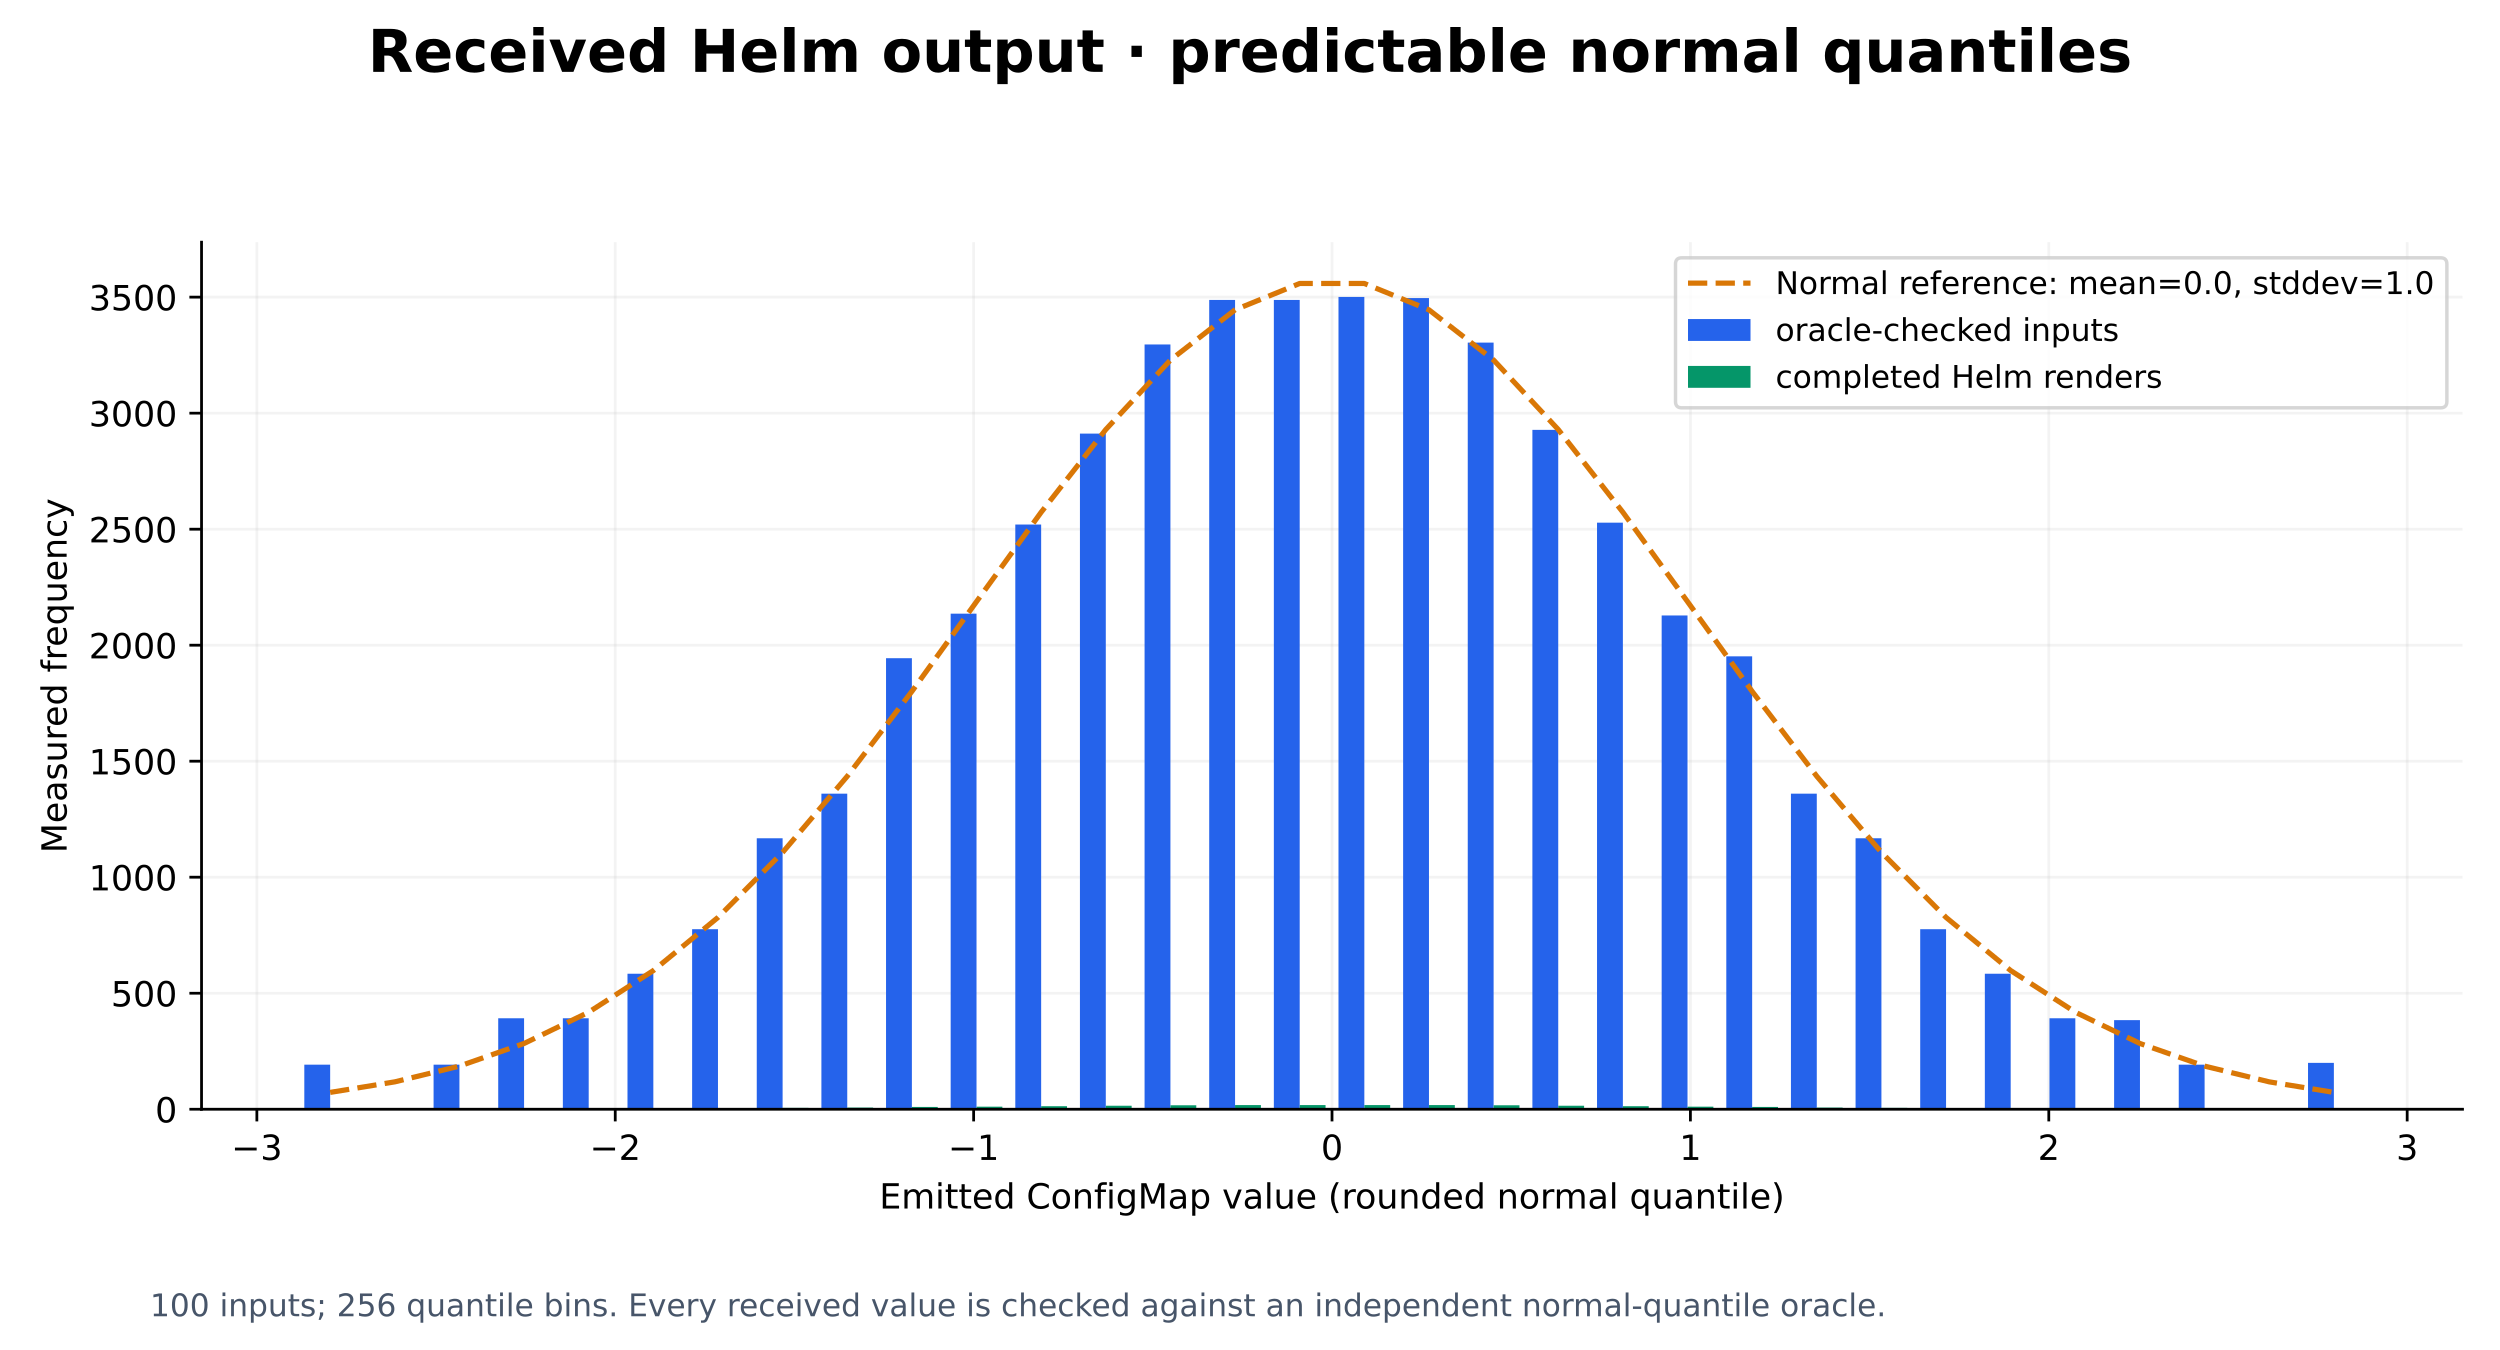
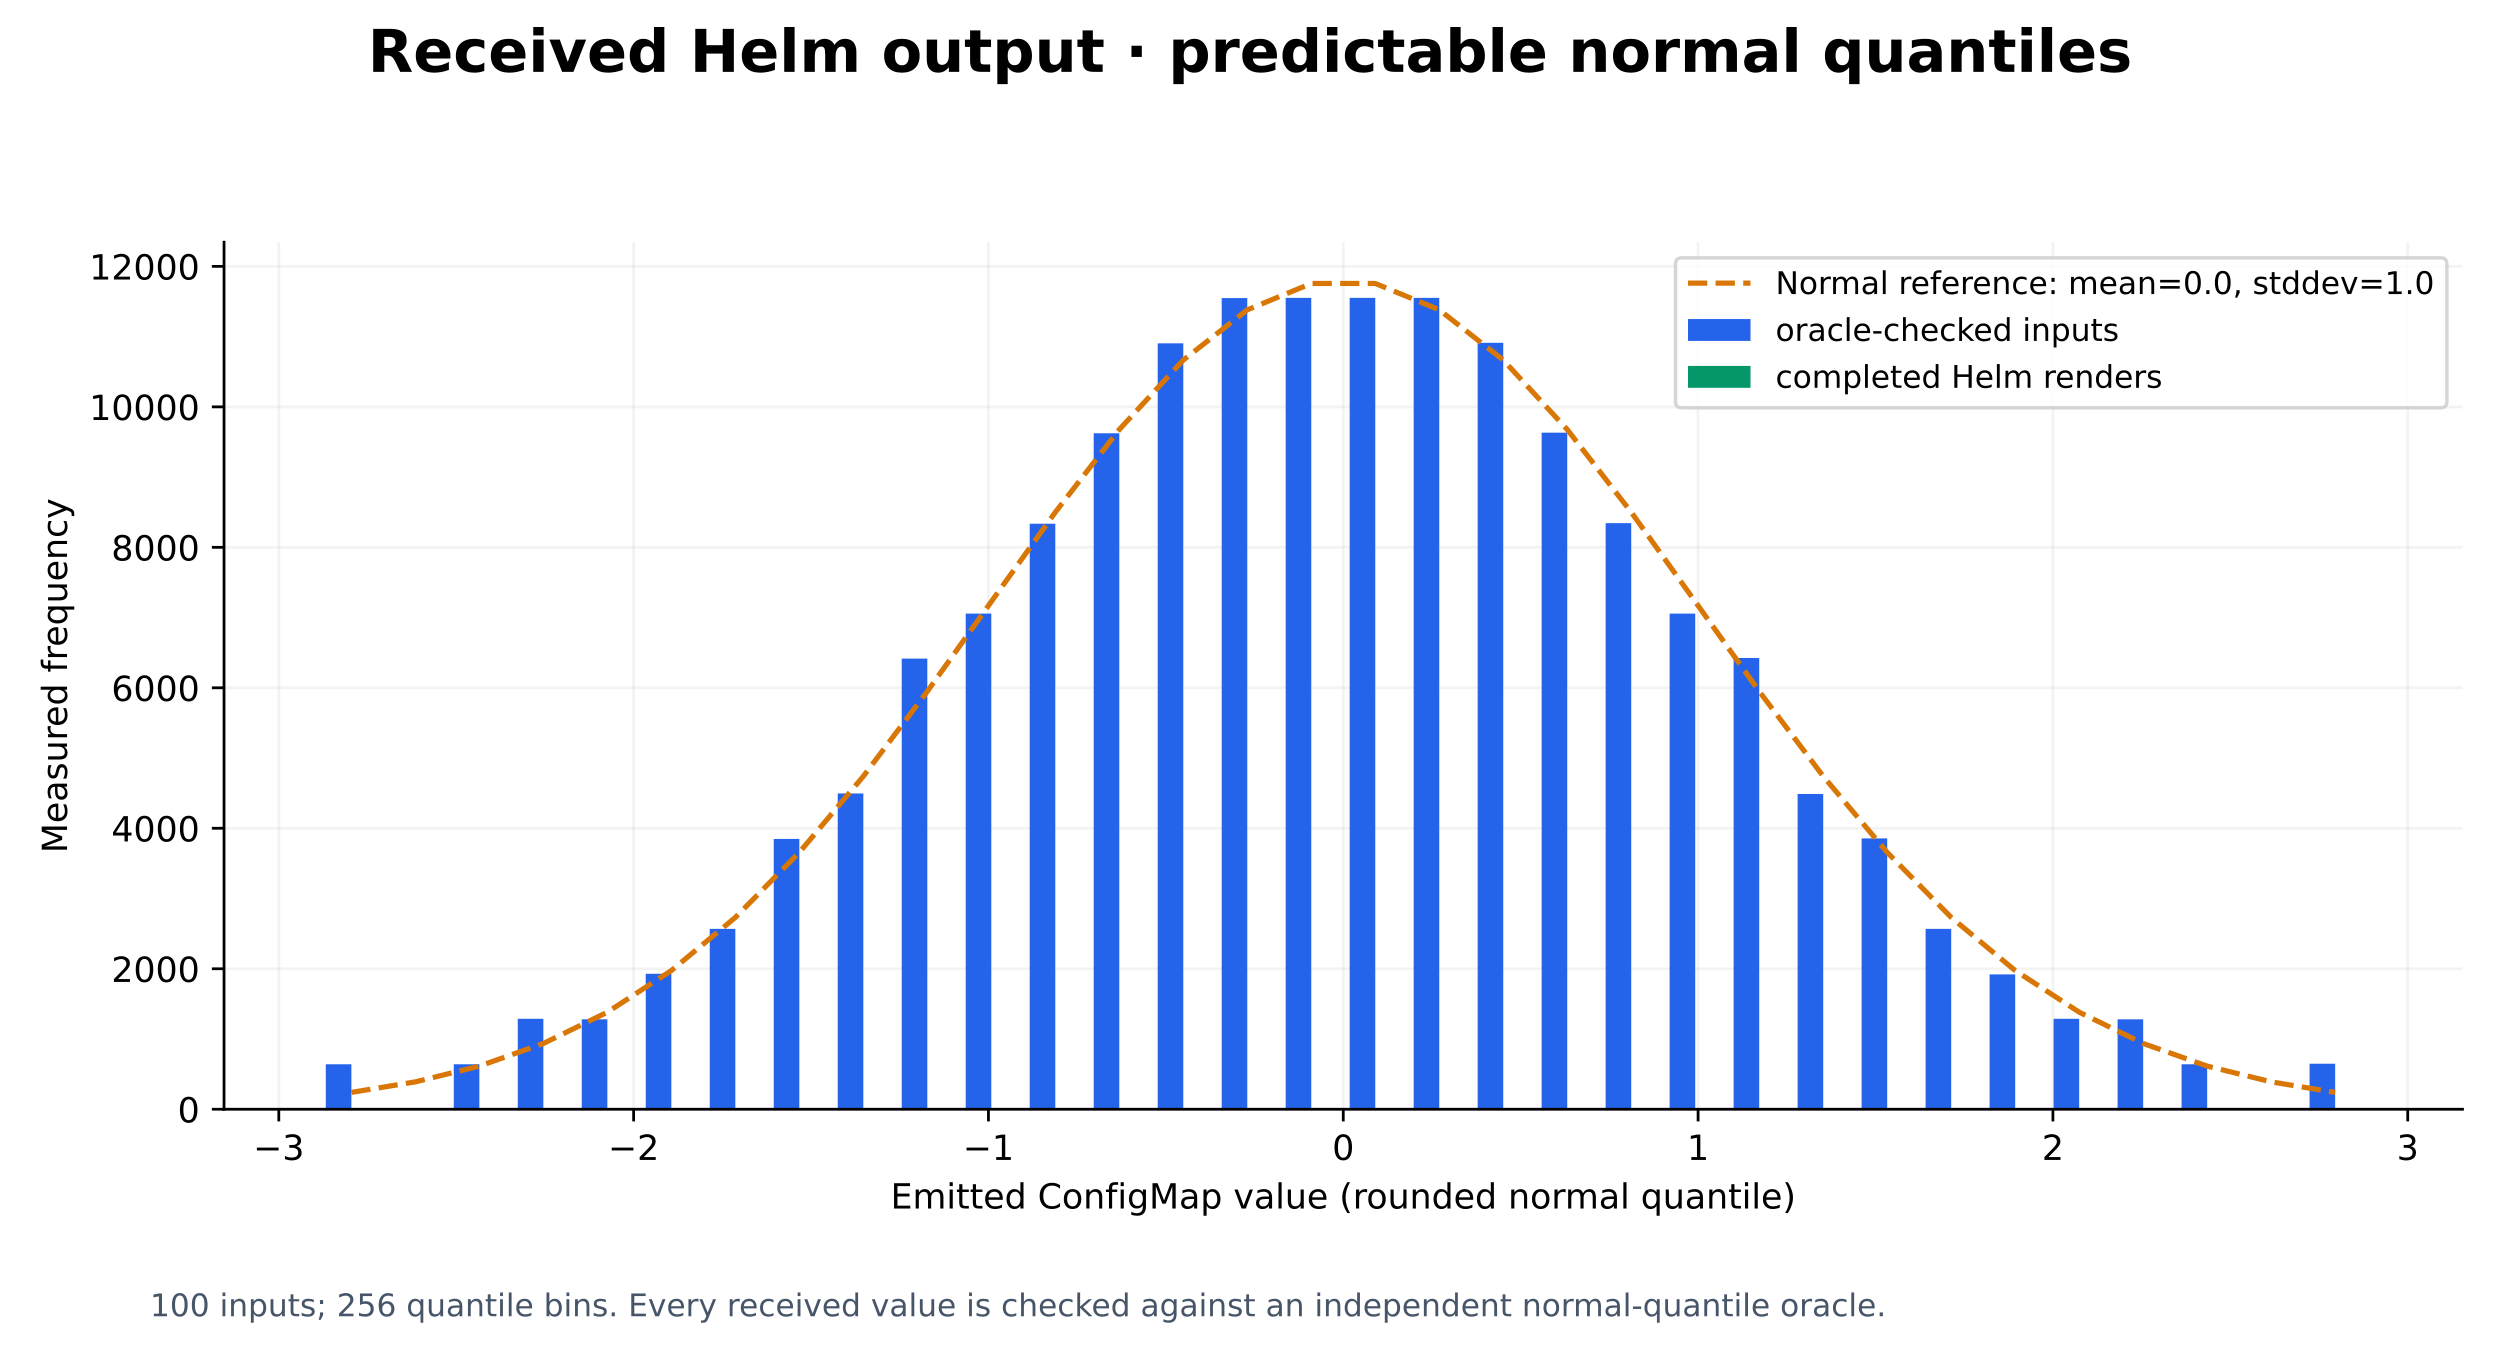
<svg xmlns="http://www.w3.org/2000/svg" xmlns:xlink="http://www.w3.org/1999/xlink" width="720pt" height="388.8pt" viewBox="0 0 720 388.8" version="1.1">
  <defs>
    <style type="text/css">*{stroke-linejoin: round; stroke-linecap: butt}</style>
  </defs>
  <g id="figure_1">
    <g id="patch_1">
-       <path d="M 0 388.8  L 720 388.8  L 720 0  L 0 0  z " style="fill: #ffffff" />
+       <path d="M 0 388.8 L 720 388.8 L 720 0 L 0 0 z " style="fill: #ffffff" />
    </g>
    <g id="axes_1">
      <g id="patch_2">
-         <path d="M 58.042 319.462  L 709.2 319.462  L 709.2 69.748  L 58.042 69.748  z " style="fill: #ffffff" />
+         <path d="M 64.522 319.462 L 709.2 319.462 L 709.2 69.748 L 64.522 69.748 z " style="fill: #ffffff" />
      </g>
      <g id="matplotlib.axis_1">
        <g id="xtick_1">
          <g id="line2d_1">
-             <path d="M 73.975 319.462  L 73.975 69.748  " clip-path="url(#p667fb5c980)" style="fill: none; stroke: #b0b0b0; stroke-opacity: 0.16; stroke-width: 0.8; stroke-linecap: square" />
+             <path d="M 80.296 319.462 L 80.296 69.748 " clip-path="url(#p3383f65c12)" style="fill: none; stroke: #b0b0b0; stroke-opacity: 0.16; stroke-width: 0.8; stroke-linecap: square" />
          </g>
          <g id="line2d_2">
            <defs>
-               <path id="m05841b086c" d="M 0 0  L 0 3.5  " style="stroke: #000000; stroke-width: 0.8" />
+               <path id="m6a7a36b377" d="M 0 0 L 0 3.5 " style="stroke: #000000; stroke-width: 0.8" />
            </defs>
            <g>
-               <use xlink:href="#m05841b086c" x="73.975" y="319.462" style="stroke: #000000; stroke-width: 0.8" />
+               <use xlink:href="#m6a7a36b377" x="80.296" y="319.462" style="stroke: #000000; stroke-width: 0.8" />
            </g>
          </g>
          <g id="text_1">
-             <text style="font-size: 10px; font-family: 'DejaVu Sans'; text-anchor: middle" x="73.975" y="334.059" transform="rotate(-0 73.97466 334.0593)">−3</text>
+             <text style="font-size: 10px; font-family: 'DejaVu Sans'; text-anchor: middle" x="80.296" y="334.059" transform="rotate(-0 80.29611 334.0593)">−3</text>
          </g>
        </g>
        <g id="xtick_2">
          <g id="line2d_3">
-             <path d="M 177.19 319.462  L 177.19 69.748  " clip-path="url(#p667fb5c980)" style="fill: none; stroke: #b0b0b0; stroke-opacity: 0.16; stroke-width: 0.8; stroke-linecap: square" />
+             <path d="M 182.484 319.462 L 182.484 69.748 " clip-path="url(#p3383f65c12)" style="fill: none; stroke: #b0b0b0; stroke-opacity: 0.16; stroke-width: 0.8; stroke-linecap: square" />
          </g>
          <g id="line2d_4">
            <g>
-               <use xlink:href="#m05841b086c" x="177.19" y="319.462" style="stroke: #000000; stroke-width: 0.8" />
+               <use xlink:href="#m6a7a36b377" x="182.484" y="319.462" style="stroke: #000000; stroke-width: 0.8" />
            </g>
          </g>
          <g id="text_2">
-             <text style="font-size: 10px; font-family: 'DejaVu Sans'; text-anchor: middle" x="177.19" y="334.059" transform="rotate(-0 177.1902 334.0593)">−2</text>
+             <text style="font-size: 10px; font-family: 'DejaVu Sans'; text-anchor: middle" x="182.484" y="334.059" transform="rotate(-0 182.4845 334.0593)">−2</text>
          </g>
        </g>
        <g id="xtick_3">
          <g id="line2d_5">
-             <path d="M 280.406 319.462  L 280.406 69.748  " clip-path="url(#p667fb5c980)" style="fill: none; stroke: #b0b0b0; stroke-opacity: 0.16; stroke-width: 0.8; stroke-linecap: square" />
+             <path d="M 284.673 319.462 L 284.673 69.748 " clip-path="url(#p3383f65c12)" style="fill: none; stroke: #b0b0b0; stroke-opacity: 0.16; stroke-width: 0.8; stroke-linecap: square" />
          </g>
          <g id="line2d_6">
            <g>
-               <use xlink:href="#m05841b086c" x="280.406" y="319.462" style="stroke: #000000; stroke-width: 0.8" />
+               <use xlink:href="#m6a7a36b377" x="284.673" y="319.462" style="stroke: #000000; stroke-width: 0.8" />
            </g>
          </g>
          <g id="text_3">
-             <text style="font-size: 10px; font-family: 'DejaVu Sans'; text-anchor: middle" x="280.406" y="334.059" transform="rotate(-0 280.4057 334.0593)">−1</text>
+             <text style="font-size: 10px; font-family: 'DejaVu Sans'; text-anchor: middle" x="284.673" y="334.059" transform="rotate(-0 284.6728 334.0593)">−1</text>
          </g>
        </g>
        <g id="xtick_4">
          <g id="line2d_7">
-             <path d="M 383.621 319.462  L 383.621 69.748  " clip-path="url(#p667fb5c980)" style="fill: none; stroke: #b0b0b0; stroke-opacity: 0.16; stroke-width: 0.8; stroke-linecap: square" />
+             <path d="M 386.861 319.462 L 386.861 69.748 " clip-path="url(#p3383f65c12)" style="fill: none; stroke: #b0b0b0; stroke-opacity: 0.16; stroke-width: 0.8; stroke-linecap: square" />
          </g>
          <g id="line2d_8">
            <g>
-               <use xlink:href="#m05841b086c" x="383.621" y="319.462" style="stroke: #000000; stroke-width: 0.8" />
+               <use xlink:href="#m6a7a36b377" x="386.861" y="319.462" style="stroke: #000000; stroke-width: 0.8" />
            </g>
          </g>
          <g id="text_4">
-             <text style="font-size: 10px; font-family: 'DejaVu Sans'; text-anchor: middle" x="383.621" y="334.059" transform="rotate(-0 383.6212 334.0593)">0</text>
+             <text style="font-size: 10px; font-family: 'DejaVu Sans'; text-anchor: middle" x="386.861" y="334.059" transform="rotate(-0 386.8612 334.0593)">0</text>
          </g>
        </g>
        <g id="xtick_5">
          <g id="line2d_9">
-             <path d="M 486.837 319.462  L 486.837 69.748  " clip-path="url(#p667fb5c980)" style="fill: none; stroke: #b0b0b0; stroke-opacity: 0.16; stroke-width: 0.8; stroke-linecap: square" />
+             <path d="M 489.05 319.462 L 489.05 69.748 " clip-path="url(#p3383f65c12)" style="fill: none; stroke: #b0b0b0; stroke-opacity: 0.16; stroke-width: 0.8; stroke-linecap: square" />
          </g>
          <g id="line2d_10">
            <g>
-               <use xlink:href="#m05841b086c" x="486.837" y="319.462" style="stroke: #000000; stroke-width: 0.8" />
+               <use xlink:href="#m6a7a36b377" x="489.05" y="319.462" style="stroke: #000000; stroke-width: 0.8" />
            </g>
          </g>
          <g id="text_5">
-             <text style="font-size: 10px; font-family: 'DejaVu Sans'; text-anchor: middle" x="486.837" y="334.059" transform="rotate(-0 486.8367 334.0593)">1</text>
+             <text style="font-size: 10px; font-family: 'DejaVu Sans'; text-anchor: middle" x="489.05" y="334.059" transform="rotate(-0 489.0495 334.0593)">1</text>
          </g>
        </g>
        <g id="xtick_6">
          <g id="line2d_11">
-             <path d="M 590.052 319.462  L 590.052 69.748  " clip-path="url(#p667fb5c980)" style="fill: none; stroke: #b0b0b0; stroke-opacity: 0.16; stroke-width: 0.8; stroke-linecap: square" />
+             <path d="M 591.238 319.462 L 591.238 69.748 " clip-path="url(#p3383f65c12)" style="fill: none; stroke: #b0b0b0; stroke-opacity: 0.16; stroke-width: 0.8; stroke-linecap: square" />
          </g>
          <g id="line2d_12">
            <g>
-               <use xlink:href="#m05841b086c" x="590.052" y="319.462" style="stroke: #000000; stroke-width: 0.8" />
+               <use xlink:href="#m6a7a36b377" x="591.238" y="319.462" style="stroke: #000000; stroke-width: 0.8" />
            </g>
          </g>
          <g id="text_6">
-             <text style="font-size: 10px; font-family: 'DejaVu Sans'; text-anchor: middle" x="590.052" y="334.059" transform="rotate(-0 590.0522 334.0593)">2</text>
+             <text style="font-size: 10px; font-family: 'DejaVu Sans'; text-anchor: middle" x="591.238" y="334.059" transform="rotate(-0 591.2379 334.0593)">2</text>
          </g>
        </g>
        <g id="xtick_7">
          <g id="line2d_13">
-             <path d="M 693.268 319.462  L 693.268 69.748  " clip-path="url(#p667fb5c980)" style="fill: none; stroke: #b0b0b0; stroke-opacity: 0.16; stroke-width: 0.8; stroke-linecap: square" />
+             <path d="M 693.426 319.462 L 693.426 69.748 " clip-path="url(#p3383f65c12)" style="fill: none; stroke: #b0b0b0; stroke-opacity: 0.16; stroke-width: 0.8; stroke-linecap: square" />
          </g>
          <g id="line2d_14">
            <g>
-               <use xlink:href="#m05841b086c" x="693.268" y="319.462" style="stroke: #000000; stroke-width: 0.8" />
+               <use xlink:href="#m6a7a36b377" x="693.426" y="319.462" style="stroke: #000000; stroke-width: 0.8" />
            </g>
          </g>
          <g id="text_7">
-             <text style="font-size: 10px; font-family: 'DejaVu Sans'; text-anchor: middle" x="693.268" y="334.059" transform="rotate(-0 693.2677 334.0593)">3</text>
+             <text style="font-size: 10px; font-family: 'DejaVu Sans'; text-anchor: middle" x="693.426" y="334.059" transform="rotate(-0 693.4262 334.0593)">3</text>
          </g>
        </g>
        <g id="text_8">
-           <text style="font-size: 10px; font-family: 'DejaVu Sans'; text-anchor: middle" x="383.621" y="348.06" transform="rotate(-0 383.6212 348.0601)">Emitted ConfigMap value (rounded normal quantile)</text>
+           <text style="font-size: 10px; font-family: 'DejaVu Sans'; text-anchor: middle" x="386.861" y="348.06" transform="rotate(-0 386.8612 348.0601)">Emitted ConfigMap value (rounded normal quantile)</text>
        </g>
      </g>
      <g id="matplotlib.axis_2">
        <g id="ytick_1">
          <g id="line2d_15">
-             <path d="M 58.042 319.462  L 709.2 319.462  " clip-path="url(#p667fb5c980)" style="fill: none; stroke: #b0b0b0; stroke-opacity: 0.16; stroke-width: 0.8; stroke-linecap: square" />
+             <path d="M 64.522 319.462 L 709.2 319.462 " clip-path="url(#p3383f65c12)" style="fill: none; stroke: #b0b0b0; stroke-opacity: 0.16; stroke-width: 0.8; stroke-linecap: square" />
          </g>
          <g id="line2d_16">
            <defs>
-               <path id="ma2870ac1ed" d="M 0 0  L -3.5 0  " style="stroke: #000000; stroke-width: 0.8" />
+               <path id="m4012e8ac23" d="M 0 0 L -3.5 0 " style="stroke: #000000; stroke-width: 0.8" />
            </defs>
            <g>
-               <use xlink:href="#ma2870ac1ed" x="58.042" y="319.462" style="stroke: #000000; stroke-width: 0.8" />
+               <use xlink:href="#m4012e8ac23" x="64.522" y="319.462" style="stroke: #000000; stroke-width: 0.8" />
            </g>
          </g>
          <g id="text_9">
-             <text style="font-size: 10px; font-family: 'DejaVu Sans'; text-anchor: end" x="51.042" y="323.26" transform="rotate(-0 51.04234 323.2605)">0</text>
+             <text style="font-size: 10px; font-family: 'DejaVu Sans'; text-anchor: end" x="57.522" y="323.26" transform="rotate(-0 57.52234 323.2605)">0</text>
          </g>
        </g>
        <g id="ytick_2">
          <g id="line2d_17">
-             <path d="M 58.042 286.05  L 709.2 286.05  " clip-path="url(#p667fb5c980)" style="fill: none; stroke: #b0b0b0; stroke-opacity: 0.16; stroke-width: 0.8; stroke-linecap: square" />
+             <path d="M 64.522 279.004 L 709.2 279.004 " clip-path="url(#p3383f65c12)" style="fill: none; stroke: #b0b0b0; stroke-opacity: 0.16; stroke-width: 0.8; stroke-linecap: square" />
          </g>
          <g id="line2d_18">
            <g>
-               <use xlink:href="#ma2870ac1ed" x="58.042" y="286.05" style="stroke: #000000; stroke-width: 0.8" />
+               <use xlink:href="#m4012e8ac23" x="64.522" y="279.004" style="stroke: #000000; stroke-width: 0.8" />
            </g>
          </g>
          <g id="text_10">
-             <text style="font-size: 10px; font-family: 'DejaVu Sans'; text-anchor: end" x="51.042" y="289.849" transform="rotate(-0 51.04234 289.849)">500</text>
+             <text style="font-size: 10px; font-family: 'DejaVu Sans'; text-anchor: end" x="57.522" y="282.803" transform="rotate(-0 57.52234 282.8026)">2000</text>
          </g>
        </g>
        <g id="ytick_3">
          <g id="line2d_19">
-             <path d="M 58.042 252.639  L 709.2 252.639  " clip-path="url(#p667fb5c980)" style="fill: none; stroke: #b0b0b0; stroke-opacity: 0.16; stroke-width: 0.8; stroke-linecap: square" />
+             <path d="M 64.522 238.546 L 709.2 238.546 " clip-path="url(#p3383f65c12)" style="fill: none; stroke: #b0b0b0; stroke-opacity: 0.16; stroke-width: 0.8; stroke-linecap: square" />
          </g>
          <g id="line2d_20">
            <g>
-               <use xlink:href="#ma2870ac1ed" x="58.042" y="252.639" style="stroke: #000000; stroke-width: 0.8" />
+               <use xlink:href="#m4012e8ac23" x="64.522" y="238.546" style="stroke: #000000; stroke-width: 0.8" />
            </g>
          </g>
          <g id="text_11">
-             <text style="font-size: 10px; font-family: 'DejaVu Sans'; text-anchor: end" x="51.042" y="256.437" transform="rotate(-0 51.04234 256.4375)">1000</text>
+             <text style="font-size: 10px; font-family: 'DejaVu Sans'; text-anchor: end" x="57.522" y="242.345" transform="rotate(-0 57.52234 242.3448)">4000</text>
          </g>
        </g>
        <g id="ytick_4">
          <g id="line2d_21">
-             <path d="M 58.042 219.227  L 709.2 219.227  " clip-path="url(#p667fb5c980)" style="fill: none; stroke: #b0b0b0; stroke-opacity: 0.16; stroke-width: 0.8; stroke-linecap: square" />
+             <path d="M 64.522 198.088 L 709.2 198.088 " clip-path="url(#p3383f65c12)" style="fill: none; stroke: #b0b0b0; stroke-opacity: 0.16; stroke-width: 0.8; stroke-linecap: square" />
          </g>
          <g id="line2d_22">
            <g>
-               <use xlink:href="#ma2870ac1ed" x="58.042" y="219.227" style="stroke: #000000; stroke-width: 0.8" />
+               <use xlink:href="#m4012e8ac23" x="64.522" y="198.088" style="stroke: #000000; stroke-width: 0.8" />
            </g>
          </g>
          <g id="text_12">
-             <text style="font-size: 10px; font-family: 'DejaVu Sans'; text-anchor: end" x="51.042" y="223.026" transform="rotate(-0 51.04234 223.0259)">1500</text>
+             <text style="font-size: 10px; font-family: 'DejaVu Sans'; text-anchor: end" x="57.522" y="201.887" transform="rotate(-0 57.52234 201.8869)">6000</text>
          </g>
        </g>
        <g id="ytick_5">
          <g id="line2d_23">
-             <path d="M 58.042 185.816  L 709.2 185.816  " clip-path="url(#p667fb5c980)" style="fill: none; stroke: #b0b0b0; stroke-opacity: 0.16; stroke-width: 0.8; stroke-linecap: square" />
+             <path d="M 64.522 157.63 L 709.2 157.63 " clip-path="url(#p3383f65c12)" style="fill: none; stroke: #b0b0b0; stroke-opacity: 0.16; stroke-width: 0.8; stroke-linecap: square" />
          </g>
          <g id="line2d_24">
            <g>
-               <use xlink:href="#ma2870ac1ed" x="58.042" y="185.816" style="stroke: #000000; stroke-width: 0.8" />
+               <use xlink:href="#m4012e8ac23" x="64.522" y="157.63" style="stroke: #000000; stroke-width: 0.8" />
            </g>
          </g>
          <g id="text_13">
-             <text style="font-size: 10px; font-family: 'DejaVu Sans'; text-anchor: end" x="51.042" y="189.614" transform="rotate(-0 51.04234 189.6144)">2000</text>
+             <text style="font-size: 10px; font-family: 'DejaVu Sans'; text-anchor: end" x="57.522" y="161.429" transform="rotate(-0 57.52234 161.429)">8000</text>
          </g>
        </g>
        <g id="ytick_6">
          <g id="line2d_25">
-             <path d="M 58.042 152.404  L 709.2 152.404  " clip-path="url(#p667fb5c980)" style="fill: none; stroke: #b0b0b0; stroke-opacity: 0.16; stroke-width: 0.8; stroke-linecap: square" />
+             <path d="M 64.522 117.172 L 709.2 117.172 " clip-path="url(#p3383f65c12)" style="fill: none; stroke: #b0b0b0; stroke-opacity: 0.16; stroke-width: 0.8; stroke-linecap: square" />
          </g>
          <g id="line2d_26">
            <g>
-               <use xlink:href="#ma2870ac1ed" x="58.042" y="152.404" style="stroke: #000000; stroke-width: 0.8" />
+               <use xlink:href="#m4012e8ac23" x="64.522" y="117.172" style="stroke: #000000; stroke-width: 0.8" />
            </g>
          </g>
          <g id="text_14">
-             <text style="font-size: 10px; font-family: 'DejaVu Sans'; text-anchor: end" x="51.042" y="156.203" transform="rotate(-0 51.04234 156.2029)">2500</text>
+             <text style="font-size: 10px; font-family: 'DejaVu Sans'; text-anchor: end" x="57.522" y="120.971" transform="rotate(-0 57.52234 120.9712)">10000</text>
          </g>
        </g>
        <g id="ytick_7">
          <g id="line2d_27">
-             <path d="M 58.042 118.993  L 709.2 118.993  " clip-path="url(#p667fb5c980)" style="fill: none; stroke: #b0b0b0; stroke-opacity: 0.16; stroke-width: 0.8; stroke-linecap: square" />
+             <path d="M 64.522 76.715 L 709.2 76.715 " clip-path="url(#p3383f65c12)" style="fill: none; stroke: #b0b0b0; stroke-opacity: 0.16; stroke-width: 0.8; stroke-linecap: square" />
          </g>
          <g id="line2d_28">
            <g>
-               <use xlink:href="#ma2870ac1ed" x="58.042" y="118.993" style="stroke: #000000; stroke-width: 0.8" />
+               <use xlink:href="#m4012e8ac23" x="64.522" y="76.715" style="stroke: #000000; stroke-width: 0.8" />
            </g>
          </g>
          <g id="text_15">
-             <text style="font-size: 10px; font-family: 'DejaVu Sans'; text-anchor: end" x="51.042" y="122.791" transform="rotate(-0 51.04234 122.7914)">3000</text>
-           </g>
-         </g>
-         <g id="ytick_8">
-           <g id="line2d_29">
-             <path d="M 58.042 85.581  L 709.2 85.581  " clip-path="url(#p667fb5c980)" style="fill: none; stroke: #b0b0b0; stroke-opacity: 0.16; stroke-width: 0.8; stroke-linecap: square" />
-           </g>
-           <g id="line2d_30">
-             <g>
-               <use xlink:href="#ma2870ac1ed" x="58.042" y="85.581" style="stroke: #000000; stroke-width: 0.8" />
-             </g>
-           </g>
-           <g id="text_16">
-             <text style="font-size: 10px; font-family: 'DejaVu Sans'; text-anchor: end" x="51.042" y="89.38" transform="rotate(-0 51.04234 89.37988)">3500</text>
-           </g>
-         </g>
-         <g id="text_17">
-           <text style="font-size: 10px; font-family: 'DejaVu Sans'; text-anchor: middle" x="19.19" y="194.605" transform="rotate(-90 19.19 194.6048)">Measured frequency</text>
+             <text style="font-size: 10px; font-family: 'DejaVu Sans'; text-anchor: end" x="57.522" y="80.513" transform="rotate(-0 57.52234 80.51333)">12000</text>
+           </g>
+         </g>
+         <g id="text_16">
+           <text style="font-size: 10px; font-family: 'DejaVu Sans'; text-anchor: middle" x="19.308" y="194.605" transform="rotate(-90 19.3075 194.6048)">Measured frequency</text>
        </g>
      </g>
      <g id="patch_3">
-         <path d="M 87.64 319.462  L 95.086 319.462  L 95.086 306.632  L 87.64 306.632  z " clip-path="url(#p667fb5c980)" style="fill: #2563eb" />
+         <path d="M 93.826 319.462 L 101.198 319.462 L 101.198 306.515 L 93.826 306.515 z " clip-path="url(#p3383f65c12)" style="fill: #2563eb" />
      </g>
      <g id="patch_4">
-         <path d="M 106.256 319.462  L 113.702 319.462  L 113.702 319.462  L 106.256 319.462  z " clip-path="url(#p667fb5c980)" style="fill: #2563eb" />
+         <path d="M 112.256 319.462 L 119.628 319.462 L 119.628 319.462 L 112.256 319.462 z " clip-path="url(#p3383f65c12)" style="fill: #2563eb" />
      </g>
      <g id="patch_5">
-         <path d="M 124.871 319.462  L 132.317 319.462  L 132.317 306.632  L 124.871 306.632  z " clip-path="url(#p667fb5c980)" style="fill: #2563eb" />
+         <path d="M 130.686 319.462 L 138.058 319.462 L 138.058 306.515 L 130.686 306.515 z " clip-path="url(#p3383f65c12)" style="fill: #2563eb" />
      </g>
      <g id="patch_6">
-         <path d="M 143.486 319.462  L 150.932 319.462  L 150.932 293.267  L 143.486 293.267  z " clip-path="url(#p667fb5c980)" style="fill: #2563eb" />
+         <path d="M 149.116 319.462 L 156.488 319.462 L 156.488 293.407 L 149.116 293.407 z " clip-path="url(#p3383f65c12)" style="fill: #2563eb" />
      </g>
      <g id="patch_7">
-         <path d="M 162.101 319.462  L 169.547 319.462  L 169.547 293.267  L 162.101 293.267  z " clip-path="url(#p667fb5c980)" style="fill: #2563eb" />
+         <path d="M 167.545 319.462 L 174.917 319.462 L 174.917 293.569 L 167.545 293.569 z " clip-path="url(#p3383f65c12)" style="fill: #2563eb" />
      </g>
      <g id="patch_8">
-         <path d="M 180.716 319.462  L 188.162 319.462  L 188.162 280.437  L 180.716 280.437  z " clip-path="url(#p667fb5c980)" style="fill: #2563eb" />
+         <path d="M 185.975 319.462 L 193.347 319.462 L 193.347 280.46 L 185.975 280.46 z " clip-path="url(#p3383f65c12)" style="fill: #2563eb" />
      </g>
      <g id="patch_9">
-         <path d="M 199.331 319.462  L 206.777 319.462  L 206.777 267.607  L 199.331 267.607  z " clip-path="url(#p667fb5c980)" style="fill: #2563eb" />
+         <path d="M 204.405 319.462 L 211.777 319.462 L 211.777 267.514 L 204.405 267.514 z " clip-path="url(#p3383f65c12)" style="fill: #2563eb" />
      </g>
      <g id="patch_10">
-         <path d="M 217.946 319.462  L 225.392 319.462  L 225.392 241.412  L 217.946 241.412  z " clip-path="url(#p667fb5c980)" style="fill: #2563eb" />
+         <path d="M 222.835 319.462 L 230.207 319.462 L 230.207 241.621 L 222.835 241.621 z " clip-path="url(#p3383f65c12)" style="fill: #2563eb" />
      </g>
      <g id="patch_11">
-         <path d="M 236.562 319.462  L 244.008 319.462  L 244.008 228.582  L 236.562 228.582  z " clip-path="url(#p667fb5c980)" style="fill: #2563eb" />
+         <path d="M 241.265 319.462 L 248.637 319.462 L 248.637 228.512 L 241.265 228.512 z " clip-path="url(#p3383f65c12)" style="fill: #2563eb" />
      </g>
      <g id="patch_12">
-         <path d="M 255.177 319.462  L 262.623 319.462  L 262.623 189.558  L 255.177 189.558  z " clip-path="url(#p667fb5c980)" style="fill: #2563eb" />
+         <path d="M 259.695 319.462 L 267.067 319.462 L 267.067 189.673 L 259.695 189.673 z " clip-path="url(#p3383f65c12)" style="fill: #2563eb" />
      </g>
      <g id="patch_13">
-         <path d="M 273.792 319.462  L 281.238 319.462  L 281.238 176.728  L 273.792 176.728  z " clip-path="url(#p667fb5c980)" style="fill: #2563eb" />
+         <path d="M 278.125 319.462 L 285.497 319.462 L 285.497 176.726 L 278.125 176.726 z " clip-path="url(#p3383f65c12)" style="fill: #2563eb" />
      </g>
      <g id="patch_14">
-         <path d="M 292.407 319.462  L 299.853 319.462  L 299.853 151.068  L 292.407 151.068  z " clip-path="url(#p667fb5c980)" style="fill: #2563eb" />
+         <path d="M 296.555 319.462 L 303.927 319.462 L 303.927 150.833 L 296.555 150.833 z " clip-path="url(#p3383f65c12)" style="fill: #2563eb" />
      </g>
      <g id="patch_15">
-         <path d="M 311.022 319.462  L 318.468 319.462  L 318.468 124.873  L 311.022 124.873  z " clip-path="url(#p667fb5c980)" style="fill: #2563eb" />
+         <path d="M 314.985 319.462 L 322.357 319.462 L 322.357 124.778 L 314.985 124.778 z " clip-path="url(#p3383f65c12)" style="fill: #2563eb" />
      </g>
      <g id="patch_16">
-         <path d="M 329.637 319.462  L 337.083 319.462  L 337.083 99.213  L 329.637 99.213  z " clip-path="url(#p667fb5c980)" style="fill: #2563eb" />
+         <path d="M 333.414 319.462 L 340.786 319.462 L 340.786 98.885 L 333.414 98.885 z " clip-path="url(#p3383f65c12)" style="fill: #2563eb" />
      </g>
      <g id="patch_17">
-         <path d="M 348.252 319.462  L 355.698 319.462  L 355.698 86.383  L 348.252 86.383  z " clip-path="url(#p667fb5c980)" style="fill: #2563eb" />
+         <path d="M 351.844 319.462 L 359.216 319.462 L 359.216 85.838 L 351.844 85.838 z " clip-path="url(#p3383f65c12)" style="fill: #2563eb" />
      </g>
      <g id="patch_18">
-         <path d="M 366.868 319.462  L 374.314 319.462  L 374.314 86.383  L 366.868 86.383  z " clip-path="url(#p667fb5c980)" style="fill: #2563eb" />
+         <path d="M 370.274 319.462 L 377.646 319.462 L 377.646 85.777 L 370.274 85.777 z " clip-path="url(#p3383f65c12)" style="fill: #2563eb" />
      </g>
      <g id="patch_19">
-         <path d="M 385.483 319.462  L 392.929 319.462  L 392.929 85.514  L 385.483 85.514  z " clip-path="url(#p667fb5c980)" style="fill: #2563eb" />
+         <path d="M 388.704 319.462 L 396.076 319.462 L 396.076 85.777 L 388.704 85.777 z " clip-path="url(#p3383f65c12)" style="fill: #2563eb" />
      </g>
      <g id="patch_20">
-         <path d="M 404.098 319.462  L 411.544 319.462  L 411.544 85.848  L 404.098 85.848  z " clip-path="url(#p667fb5c980)" style="fill: #2563eb" />
+         <path d="M 407.134 319.462 L 414.506 319.462 L 414.506 85.777 L 407.134 85.777 z " clip-path="url(#p3383f65c12)" style="fill: #2563eb" />
      </g>
      <g id="patch_21">
-         <path d="M 422.713 319.462  L 430.159 319.462  L 430.159 98.678  L 422.713 98.678  z " clip-path="url(#p667fb5c980)" style="fill: #2563eb" />
+         <path d="M 425.564 319.462 L 432.936 319.462 L 432.936 98.724 L 425.564 98.724 z " clip-path="url(#p3383f65c12)" style="fill: #2563eb" />
      </g>
      <g id="patch_22">
-         <path d="M 441.328 319.462  L 448.774 319.462  L 448.774 123.804  L 441.328 123.804  z " clip-path="url(#p667fb5c980)" style="fill: #2563eb" />
+         <path d="M 443.994 319.462 L 451.366 319.462 L 451.366 124.617 L 443.994 124.617 z " clip-path="url(#p3383f65c12)" style="fill: #2563eb" />
      </g>
      <g id="patch_23">
-         <path d="M 459.943 319.462  L 467.389 319.462  L 467.389 150.533  L 459.943 150.533  z " clip-path="url(#p667fb5c980)" style="fill: #2563eb" />
+         <path d="M 462.424 319.462 L 469.796 319.462 L 469.796 150.671 L 462.424 150.671 z " clip-path="url(#p3383f65c12)" style="fill: #2563eb" />
      </g>
      <g id="patch_24">
-         <path d="M 478.558 319.462  L 486.004 319.462  L 486.004 177.262  L 478.558 177.262  z " clip-path="url(#p667fb5c980)" style="fill: #2563eb" />
+         <path d="M 480.854 319.462 L 488.226 319.462 L 488.226 176.726 L 480.854 176.726 z " clip-path="url(#p3383f65c12)" style="fill: #2563eb" />
      </g>
      <g id="patch_25">
-         <path d="M 497.174 319.462  L 504.62 319.462  L 504.62 189.023  L 497.174 189.023  z " clip-path="url(#p667fb5c980)" style="fill: #2563eb" />
+         <path d="M 499.284 319.462 L 506.655 319.462 L 506.655 189.511 L 499.284 189.511 z " clip-path="url(#p3383f65c12)" style="fill: #2563eb" />
      </g>
      <g id="patch_26">
-         <path d="M 515.789 319.462  L 523.235 319.462  L 523.235 228.582  L 515.789 228.582  z " clip-path="url(#p667fb5c980)" style="fill: #2563eb" />
+         <path d="M 517.713 319.462 L 525.085 319.462 L 525.085 228.674 L 517.713 228.674 z " clip-path="url(#p3383f65c12)" style="fill: #2563eb" />
      </g>
      <g id="patch_27">
-         <path d="M 534.404 319.462  L 541.85 319.462  L 541.85 241.412  L 534.404 241.412  z " clip-path="url(#p667fb5c980)" style="fill: #2563eb" />
+         <path d="M 536.143 319.462 L 543.515 319.462 L 543.515 241.459 L 536.143 241.459 z " clip-path="url(#p3383f65c12)" style="fill: #2563eb" />
      </g>
      <g id="patch_28">
-         <path d="M 553.019 319.462  L 560.465 319.462  L 560.465 267.607  L 553.019 267.607  z " clip-path="url(#p667fb5c980)" style="fill: #2563eb" />
+         <path d="M 554.573 319.462 L 561.945 319.462 L 561.945 267.514 L 554.573 267.514 z " clip-path="url(#p3383f65c12)" style="fill: #2563eb" />
      </g>
      <g id="patch_29">
-         <path d="M 571.634 319.462  L 579.08 319.462  L 579.08 280.437  L 571.634 280.437  z " clip-path="url(#p667fb5c980)" style="fill: #2563eb" />
+         <path d="M 573.003 319.462 L 580.375 319.462 L 580.375 280.622 L 573.003 280.622 z " clip-path="url(#p3383f65c12)" style="fill: #2563eb" />
      </g>
      <g id="patch_30">
-         <path d="M 590.249 319.462  L 597.695 319.462  L 597.695 293.267  L 590.249 293.267  z " clip-path="url(#p667fb5c980)" style="fill: #2563eb" />
+         <path d="M 591.433 319.462 L 598.805 319.462 L 598.805 293.407 L 591.433 293.407 z " clip-path="url(#p3383f65c12)" style="fill: #2563eb" />
      </g>
      <g id="patch_31">
-         <path d="M 608.864 319.462  L 616.31 319.462  L 616.31 293.802  L 608.864 293.802  z " clip-path="url(#p667fb5c980)" style="fill: #2563eb" />
+         <path d="M 609.863 319.462 L 617.235 319.462 L 617.235 293.569 L 609.863 293.569 z " clip-path="url(#p3383f65c12)" style="fill: #2563eb" />
      </g>
      <g id="patch_32">
-         <path d="M 627.48 319.462  L 634.926 319.462  L 634.926 306.632  L 627.48 306.632  z " clip-path="url(#p667fb5c980)" style="fill: #2563eb" />
+         <path d="M 628.293 319.462 L 635.665 319.462 L 635.665 306.515 L 628.293 306.515 z " clip-path="url(#p3383f65c12)" style="fill: #2563eb" />
      </g>
      <g id="patch_33">
-         <path d="M 646.095 319.462  L 653.541 319.462  L 653.541 319.462  L 646.095 319.462  z " clip-path="url(#p667fb5c980)" style="fill: #2563eb" />
+         <path d="M 646.723 319.462 L 654.095 319.462 L 654.095 319.462 L 646.723 319.462 z " clip-path="url(#p3383f65c12)" style="fill: #2563eb" />
      </g>
      <g id="patch_34">
-         <path d="M 664.71 319.462  L 672.156 319.462  L 672.156 306.097  L 664.71 306.097  z " clip-path="url(#p667fb5c980)" style="fill: #2563eb" />
+         <path d="M 665.153 319.462 L 672.525 319.462 L 672.525 306.353 L 665.153 306.353 z " clip-path="url(#p3383f65c12)" style="fill: #2563eb" />
      </g>
      <g id="patch_35">
-         <path d="M 95.086 319.462  L 102.533 319.462  L 102.533 319.395  L 95.086 319.395  z " clip-path="url(#p667fb5c980)" style="fill: #059669" />
+         <path d="M 101.198 319.462 L 108.57 319.462 L 108.57 319.441 L 101.198 319.441 z " clip-path="url(#p3383f65c12)" style="fill: #059669" />
      </g>
      <g id="patch_36">
-         <path d="M 113.702 319.462  L 121.148 319.462  L 121.148 319.462  L 113.702 319.462  z " clip-path="url(#p667fb5c980)" style="fill: #059669" />
+         <path d="M 119.628 319.462 L 127 319.462 L 127 319.462 L 119.628 319.462 z " clip-path="url(#p3383f65c12)" style="fill: #059669" />
      </g>
      <g id="patch_37">
-         <path d="M 132.317 319.462  L 139.763 319.462  L 139.763 319.395  L 132.317 319.395  z " clip-path="url(#p667fb5c980)" style="fill: #059669" />
+         <path d="M 138.058 319.462 L 145.43 319.462 L 145.43 319.441 L 138.058 319.441 z " clip-path="url(#p3383f65c12)" style="fill: #059669" />
      </g>
      <g id="patch_38">
-         <path d="M 150.932 319.462  L 158.378 319.462  L 158.378 319.328  L 150.932 319.328  z " clip-path="url(#p667fb5c980)" style="fill: #059669" />
+         <path d="M 156.488 319.462 L 163.859 319.462 L 163.859 319.421 L 156.488 319.421 z " clip-path="url(#p3383f65c12)" style="fill: #059669" />
      </g>
      <g id="patch_39">
-         <path d="M 169.547 319.462  L 176.993 319.462  L 176.993 319.328  L 169.547 319.328  z " clip-path="url(#p667fb5c980)" style="fill: #059669" />
+         <path d="M 174.917 319.462 L 182.289 319.462 L 182.289 319.421 L 174.917 319.421 z " clip-path="url(#p3383f65c12)" style="fill: #059669" />
      </g>
      <g id="patch_40">
-         <path d="M 188.162 319.462  L 195.608 319.462  L 195.608 319.261  L 188.162 319.261  z " clip-path="url(#p667fb5c980)" style="fill: #059669" />
+         <path d="M 193.347 319.462 L 200.719 319.462 L 200.719 319.401 L 193.347 319.401 z " clip-path="url(#p3383f65c12)" style="fill: #059669" />
      </g>
      <g id="patch_41">
-         <path d="M 206.777 319.462  L 214.223 319.462  L 214.223 319.194  L 206.777 319.194  z " clip-path="url(#p667fb5c980)" style="fill: #059669" />
+         <path d="M 211.777 319.462 L 219.149 319.462 L 219.149 319.381 L 211.777 319.381 z " clip-path="url(#p3383f65c12)" style="fill: #059669" />
      </g>
      <g id="patch_42">
-         <path d="M 225.392 319.462  L 232.839 319.462  L 232.839 319.061  L 225.392 319.061  z " clip-path="url(#p667fb5c980)" style="fill: #059669" />
+         <path d="M 230.207 319.462 L 237.579 319.462 L 237.579 319.34 L 230.207 319.34 z " clip-path="url(#p3383f65c12)" style="fill: #059669" />
      </g>
      <g id="patch_43">
-         <path d="M 244.008 319.462  L 251.454 319.462  L 251.454 318.994  L 244.008 318.994  z " clip-path="url(#p667fb5c980)" style="fill: #059669" />
+         <path d="M 248.637 319.462 L 256.009 319.462 L 256.009 319.32 L 248.637 319.32 z " clip-path="url(#p3383f65c12)" style="fill: #059669" />
      </g>
      <g id="patch_44">
-         <path d="M 262.623 319.462  L 270.069 319.462  L 270.069 318.793  L 262.623 318.793  z " clip-path="url(#p667fb5c980)" style="fill: #059669" />
+         <path d="M 267.067 319.462 L 274.439 319.462 L 274.439 319.259 L 267.067 319.259 z " clip-path="url(#p3383f65c12)" style="fill: #059669" />
      </g>
      <g id="patch_45">
-         <path d="M 281.238 319.462  L 288.684 319.462  L 288.684 318.727  L 281.238 318.727  z " clip-path="url(#p667fb5c980)" style="fill: #059669" />
+         <path d="M 285.497 319.462 L 292.869 319.462 L 292.869 319.239 L 285.497 319.239 z " clip-path="url(#p3383f65c12)" style="fill: #059669" />
      </g>
      <g id="patch_46">
-         <path d="M 299.853 319.462  L 307.299 319.462  L 307.299 318.593  L 299.853 318.593  z " clip-path="url(#p667fb5c980)" style="fill: #059669" />
+         <path d="M 303.927 319.462 L 311.299 319.462 L 311.299 319.199 L 303.927 319.199 z " clip-path="url(#p3383f65c12)" style="fill: #059669" />
      </g>
      <g id="patch_47">
-         <path d="M 318.468 319.462  L 325.914 319.462  L 325.914 318.459  L 318.468 318.459  z " clip-path="url(#p667fb5c980)" style="fill: #059669" />
+         <path d="M 322.357 319.462 L 329.729 319.462 L 329.729 319.158 L 322.357 319.158 z " clip-path="url(#p3383f65c12)" style="fill: #059669" />
      </g>
      <g id="patch_48">
-         <path d="M 337.083 319.462  L 344.529 319.462  L 344.529 318.326  L 337.083 318.326  z " clip-path="url(#p667fb5c980)" style="fill: #059669" />
+         <path d="M 340.786 319.462 L 348.158 319.462 L 348.158 319.118 L 340.786 319.118 z " clip-path="url(#p3383f65c12)" style="fill: #059669" />
      </g>
      <g id="patch_49">
-         <path d="M 355.698 319.462  L 363.145 319.462  L 363.145 318.259  L 355.698 318.259  z " clip-path="url(#p667fb5c980)" style="fill: #059669" />
+         <path d="M 359.216 319.462 L 366.588 319.462 L 366.588 319.098 L 359.216 319.098 z " clip-path="url(#p3383f65c12)" style="fill: #059669" />
      </g>
      <g id="patch_50">
-         <path d="M 374.314 319.462  L 381.76 319.462  L 381.76 318.259  L 374.314 318.259  z " clip-path="url(#p667fb5c980)" style="fill: #059669" />
+         <path d="M 377.646 319.462 L 385.018 319.462 L 385.018 319.098 L 377.646 319.098 z " clip-path="url(#p3383f65c12)" style="fill: #059669" />
      </g>
      <g id="patch_51">
-         <path d="M 392.929 319.462  L 400.375 319.462  L 400.375 318.259  L 392.929 318.259  z " clip-path="url(#p667fb5c980)" style="fill: #059669" />
+         <path d="M 396.076 319.462 L 403.448 319.462 L 403.448 319.098 L 396.076 319.098 z " clip-path="url(#p3383f65c12)" style="fill: #059669" />
      </g>
      <g id="patch_52">
-         <path d="M 411.544 319.462  L 418.99 319.462  L 418.99 318.259  L 411.544 318.259  z " clip-path="url(#p667fb5c980)" style="fill: #059669" />
+         <path d="M 414.506 319.462 L 421.878 319.462 L 421.878 319.098 L 414.506 319.098 z " clip-path="url(#p3383f65c12)" style="fill: #059669" />
      </g>
      <g id="patch_53">
-         <path d="M 430.159 319.462  L 437.605 319.462  L 437.605 318.326  L 430.159 318.326  z " clip-path="url(#p667fb5c980)" style="fill: #059669" />
+         <path d="M 432.936 319.462 L 440.308 319.462 L 440.308 319.118 L 432.936 319.118 z " clip-path="url(#p3383f65c12)" style="fill: #059669" />
      </g>
      <g id="patch_54">
-         <path d="M 448.774 319.462  L 456.22 319.462  L 456.22 318.459  L 448.774 318.459  z " clip-path="url(#p667fb5c980)" style="fill: #059669" />
+         <path d="M 451.366 319.462 L 458.738 319.462 L 458.738 319.158 L 451.366 319.158 z " clip-path="url(#p3383f65c12)" style="fill: #059669" />
      </g>
      <g id="patch_55">
-         <path d="M 467.389 319.462  L 474.835 319.462  L 474.835 318.593  L 467.389 318.593  z " clip-path="url(#p667fb5c980)" style="fill: #059669" />
+         <path d="M 469.796 319.462 L 477.168 319.462 L 477.168 319.199 L 469.796 319.199 z " clip-path="url(#p3383f65c12)" style="fill: #059669" />
      </g>
      <g id="patch_56">
-         <path d="M 486.004 319.462  L 493.451 319.462  L 493.451 318.727  L 486.004 318.727  z " clip-path="url(#p667fb5c980)" style="fill: #059669" />
+         <path d="M 488.226 319.462 L 495.598 319.462 L 495.598 319.239 L 488.226 319.239 z " clip-path="url(#p3383f65c12)" style="fill: #059669" />
      </g>
      <g id="patch_57">
-         <path d="M 504.62 319.462  L 512.066 319.462  L 512.066 318.793  L 504.62 318.793  z " clip-path="url(#p667fb5c980)" style="fill: #059669" />
+         <path d="M 506.655 319.462 L 514.027 319.462 L 514.027 319.259 L 506.655 319.259 z " clip-path="url(#p3383f65c12)" style="fill: #059669" />
      </g>
      <g id="patch_58">
-         <path d="M 523.235 319.462  L 530.681 319.462  L 530.681 318.994  L 523.235 318.994  z " clip-path="url(#p667fb5c980)" style="fill: #059669" />
+         <path d="M 525.085 319.462 L 532.457 319.462 L 532.457 319.32 L 525.085 319.32 z " clip-path="url(#p3383f65c12)" style="fill: #059669" />
      </g>
      <g id="patch_59">
-         <path d="M 541.85 319.462  L 549.296 319.462  L 549.296 319.061  L 541.85 319.061  z " clip-path="url(#p667fb5c980)" style="fill: #059669" />
+         <path d="M 543.515 319.462 L 550.887 319.462 L 550.887 319.34 L 543.515 319.34 z " clip-path="url(#p3383f65c12)" style="fill: #059669" />
      </g>
      <g id="patch_60">
-         <path d="M 560.465 319.462  L 567.911 319.462  L 567.911 319.194  L 560.465 319.194  z " clip-path="url(#p667fb5c980)" style="fill: #059669" />
+         <path d="M 561.945 319.462 L 569.317 319.462 L 569.317 319.381 L 561.945 319.381 z " clip-path="url(#p3383f65c12)" style="fill: #059669" />
      </g>
      <g id="patch_61">
-         <path d="M 579.08 319.462  L 586.526 319.462  L 586.526 319.261  L 579.08 319.261  z " clip-path="url(#p667fb5c980)" style="fill: #059669" />
+         <path d="M 580.375 319.462 L 587.747 319.462 L 587.747 319.401 L 580.375 319.401 z " clip-path="url(#p3383f65c12)" style="fill: #059669" />
      </g>
      <g id="patch_62">
-         <path d="M 597.695 319.462  L 605.141 319.462  L 605.141 319.328  L 597.695 319.328  z " clip-path="url(#p667fb5c980)" style="fill: #059669" />
+         <path d="M 598.805 319.462 L 606.177 319.462 L 606.177 319.421 L 598.805 319.421 z " clip-path="url(#p3383f65c12)" style="fill: #059669" />
      </g>
      <g id="patch_63">
-         <path d="M 616.31 319.462  L 623.756 319.462  L 623.756 319.328  L 616.31 319.328  z " clip-path="url(#p667fb5c980)" style="fill: #059669" />
+         <path d="M 617.235 319.462 L 624.607 319.462 L 624.607 319.421 L 617.235 319.421 z " clip-path="url(#p3383f65c12)" style="fill: #059669" />
      </g>
      <g id="patch_64">
-         <path d="M 634.926 319.462  L 642.372 319.462  L 642.372 319.395  L 634.926 319.395  z " clip-path="url(#p667fb5c980)" style="fill: #059669" />
+         <path d="M 635.665 319.462 L 643.037 319.462 L 643.037 319.441 L 635.665 319.441 z " clip-path="url(#p3383f65c12)" style="fill: #059669" />
      </g>
      <g id="patch_65">
-         <path d="M 653.541 319.462  L 660.987 319.462  L 660.987 319.462  L 653.541 319.462  z " clip-path="url(#p667fb5c980)" style="fill: #059669" />
+         <path d="M 654.095 319.462 L 661.467 319.462 L 661.467 319.462 L 654.095 319.462 z " clip-path="url(#p3383f65c12)" style="fill: #059669" />
      </g>
      <g id="patch_66">
-         <path d="M 672.156 319.462  L 679.602 319.462  L 679.602 319.395  L 672.156 319.395  z " clip-path="url(#p667fb5c980)" style="fill: #059669" />
-       </g>
-       <g id="line2d_31">
-         <path d="M 95.086 314.612  L 113.702 311.573  L 132.317 307.038  L 150.932 300.521  L 169.547 291.508  L 188.162 279.521  L 206.777 264.217  L 225.392 245.487  L 244.008 223.568  L 262.623 199.123  L 281.238 173.267  L 299.853 147.523  L 318.468 123.701  L 337.083 103.693  L 355.698 89.23  L 374.314 81.639  L 392.929 81.639  L 411.544 89.23  L 430.159 103.693  L 448.774 123.701  L 467.389 147.523  L 486.004 173.267  L 504.62 199.123  L 523.235 223.568  L 541.85 245.487  L 560.465 264.217  L 579.08 279.521  L 597.695 291.508  L 616.31 300.521  L 634.926 307.038  L 653.541 311.573  L 672.156 314.612  " clip-path="url(#p667fb5c980)" style="fill: none; stroke-dasharray: 5.55,2.4; stroke-dashoffset: 0; stroke: #d97706; stroke-width: 1.5" />
+         <path d="M 672.525 319.462 L 679.896 319.462 L 679.896 319.441 L 672.525 319.441 z " clip-path="url(#p3383f65c12)" style="fill: #059669" />
+       </g>
+       <g id="line2d_29">
+         <path d="M 101.198 314.612 L 119.628 311.573 L 138.058 307.038 L 156.488 300.521 L 174.917 291.508 L 193.347 279.521 L 211.777 264.217 L 230.207 245.487 L 248.637 223.568 L 267.067 199.123 L 285.497 173.267 L 303.927 147.523 L 322.357 123.701 L 340.786 103.693 L 359.216 89.23 L 377.646 81.639 L 396.076 81.639 L 414.506 89.23 L 432.936 103.693 L 451.366 123.701 L 469.796 147.523 L 488.226 173.267 L 506.655 199.123 L 525.085 223.568 L 543.515 245.487 L 561.945 264.217 L 580.375 279.521 L 598.805 291.508 L 617.235 300.521 L 635.665 307.038 L 654.095 311.573 L 672.525 314.612 " clip-path="url(#p3383f65c12)" style="fill: none; stroke-dasharray: 5.55,2.4; stroke-dashoffset: 0; stroke: #d97706; stroke-width: 1.5" />
      </g>
      <g id="patch_67">
-         <path d="M 58.042 319.462  L 58.042 69.748  " style="fill: none; stroke: #000000; stroke-width: 0.8; stroke-linejoin: miter; stroke-linecap: square" />
+         <path d="M 64.522 319.462 L 64.522 69.748 " style="fill: none; stroke: #000000; stroke-width: 0.8; stroke-linejoin: miter; stroke-linecap: square" />
      </g>
      <g id="patch_68">
-         <path d="M 58.042 319.462  L 709.2 319.462  " style="fill: none; stroke: #000000; stroke-width: 0.8; stroke-linejoin: miter; stroke-linecap: square" />
+         <path d="M 64.522 319.462 L 709.2 319.462 " style="fill: none; stroke: #000000; stroke-width: 0.8; stroke-linejoin: miter; stroke-linecap: square" />
      </g>
      <g id="legend_1">
        <g id="patch_69">
-           <path d="M 484.346 117.45  L 702.9 117.45  Q 704.7 117.45 704.7 115.65  L 704.7 76.048  Q 704.7 74.248 702.9 74.248  L 484.346 74.248  Q 482.546 74.248 482.546 76.048  L 482.546 115.65  Q 482.546 117.45 484.346 117.45  z " style="fill: #ffffff; opacity: 0.8; stroke: #cccccc; stroke-linejoin: miter" />
-         </g>
-         <g id="line2d_32">
-           <path d="M 486.146 81.537  L 495.146 81.537  L 504.146 81.537  " style="fill: none; stroke-dasharray: 5.55,2.4; stroke-dashoffset: 0; stroke: #d97706; stroke-width: 1.5" />
+           <path d="M 484.346 117.45 L 702.9 117.45 Q 704.7 117.45 704.7 115.65 L 704.7 76.048 Q 704.7 74.248 702.9 74.248 L 484.346 74.248 Q 482.546 74.248 482.546 76.048 L 482.546 115.65 Q 482.546 117.45 484.346 117.45 z " style="fill: #ffffff; opacity: 0.8; stroke: #cccccc; stroke-linejoin: miter" />
+         </g>
+         <g id="line2d_30">
+           <path d="M 486.146 81.537 L 495.146 81.537 L 504.146 81.537 " style="fill: none; stroke-dasharray: 5.55,2.4; stroke-dashoffset: 0; stroke: #d97706; stroke-width: 1.5" />
+         </g>
+         <g id="text_17">
+           <text style="font-size: 9px; font-family: 'DejaVu Sans'; text-anchor: start" x="511.346" y="84.687" transform="rotate(-0 511.3462 84.68658)">Normal reference: mean=0.0, stddev=1.0</text>
+         </g>
+         <g id="patch_70">
+           <path d="M 486.146 98.187 L 504.146 98.187 L 504.146 91.887 L 486.146 91.887 z " style="fill: #2563eb" />
        </g>
        <g id="text_18">
-           <text style="font-size: 9px; font-family: 'DejaVu Sans'; text-anchor: start" x="511.346" y="84.687" transform="rotate(-0 511.3462 84.68658)">Normal reference: mean=0.0, stddev=1.0</text>
-         </g>
-         <g id="patch_70">
-           <path d="M 486.146 98.187  L 504.146 98.187  L 504.146 91.887  L 486.146 91.887  z " style="fill: #2563eb" />
+           <text style="font-size: 9px; font-family: 'DejaVu Sans'; text-anchor: start" x="511.346" y="98.187" transform="rotate(-0 511.3462 98.18728)">oracle-checked inputs</text>
+         </g>
+         <g id="patch_71">
+           <path d="M 486.146 111.688 L 504.146 111.688 L 504.146 105.388 L 486.146 105.388 z " style="fill: #059669" />
        </g>
        <g id="text_19">
-           <text style="font-size: 9px; font-family: 'DejaVu Sans'; text-anchor: start" x="511.346" y="98.187" transform="rotate(-0 511.3462 98.18728)">oracle-checked inputs</text>
-         </g>
-         <g id="patch_71">
-           <path d="M 486.146 111.688  L 504.146 111.688  L 504.146 105.388  L 486.146 105.388  z " style="fill: #059669" />
-         </g>
-         <g id="text_20">
          <text style="font-size: 9px; font-family: 'DejaVu Sans'; text-anchor: start" x="511.346" y="111.688" transform="rotate(-0 511.3462 111.688)">completed Helm renders</text>
        </g>
      </g>
+     </g>
+     <g id="text_20">
+       <text style="font-weight: 700; font-size: 17px; font-family: 'DejaVu Sans'; text-anchor: middle" x="360" y="20.693" transform="rotate(-0 360 20.69334)">Received Helm output · predictable normal quantiles</text>
    </g>
    <g id="text_21">
-       <text style="font-weight: 700; font-size: 17px; font-family: 'DejaVu Sans'; text-anchor: middle" x="360" y="20.693" transform="rotate(-0 360 20.69334)">Received Helm output · predictable normal quantiles</text>
-     </g>
-     <g id="text_22">
      <text style="font-size: 9px; font-family: 'DejaVu Sans'; text-anchor: start; fill: #475569" x="43.2" y="379.08" transform="rotate(-0 43.2 379.08)">100 inputs; 256 quantile bins. Every received value is checked against an independent normal-quantile oracle.</text>
    </g>
  </g>
  <defs>
-     <clipPath id="p667fb5c980">
-       <rect x="58.042" y="69.748" width="651.158" height="249.714" />
+     <clipPath id="p3383f65c12">
+       <rect x="64.522" y="69.748" width="644.678" height="249.714" />
    </clipPath>
  </defs>
</svg>
